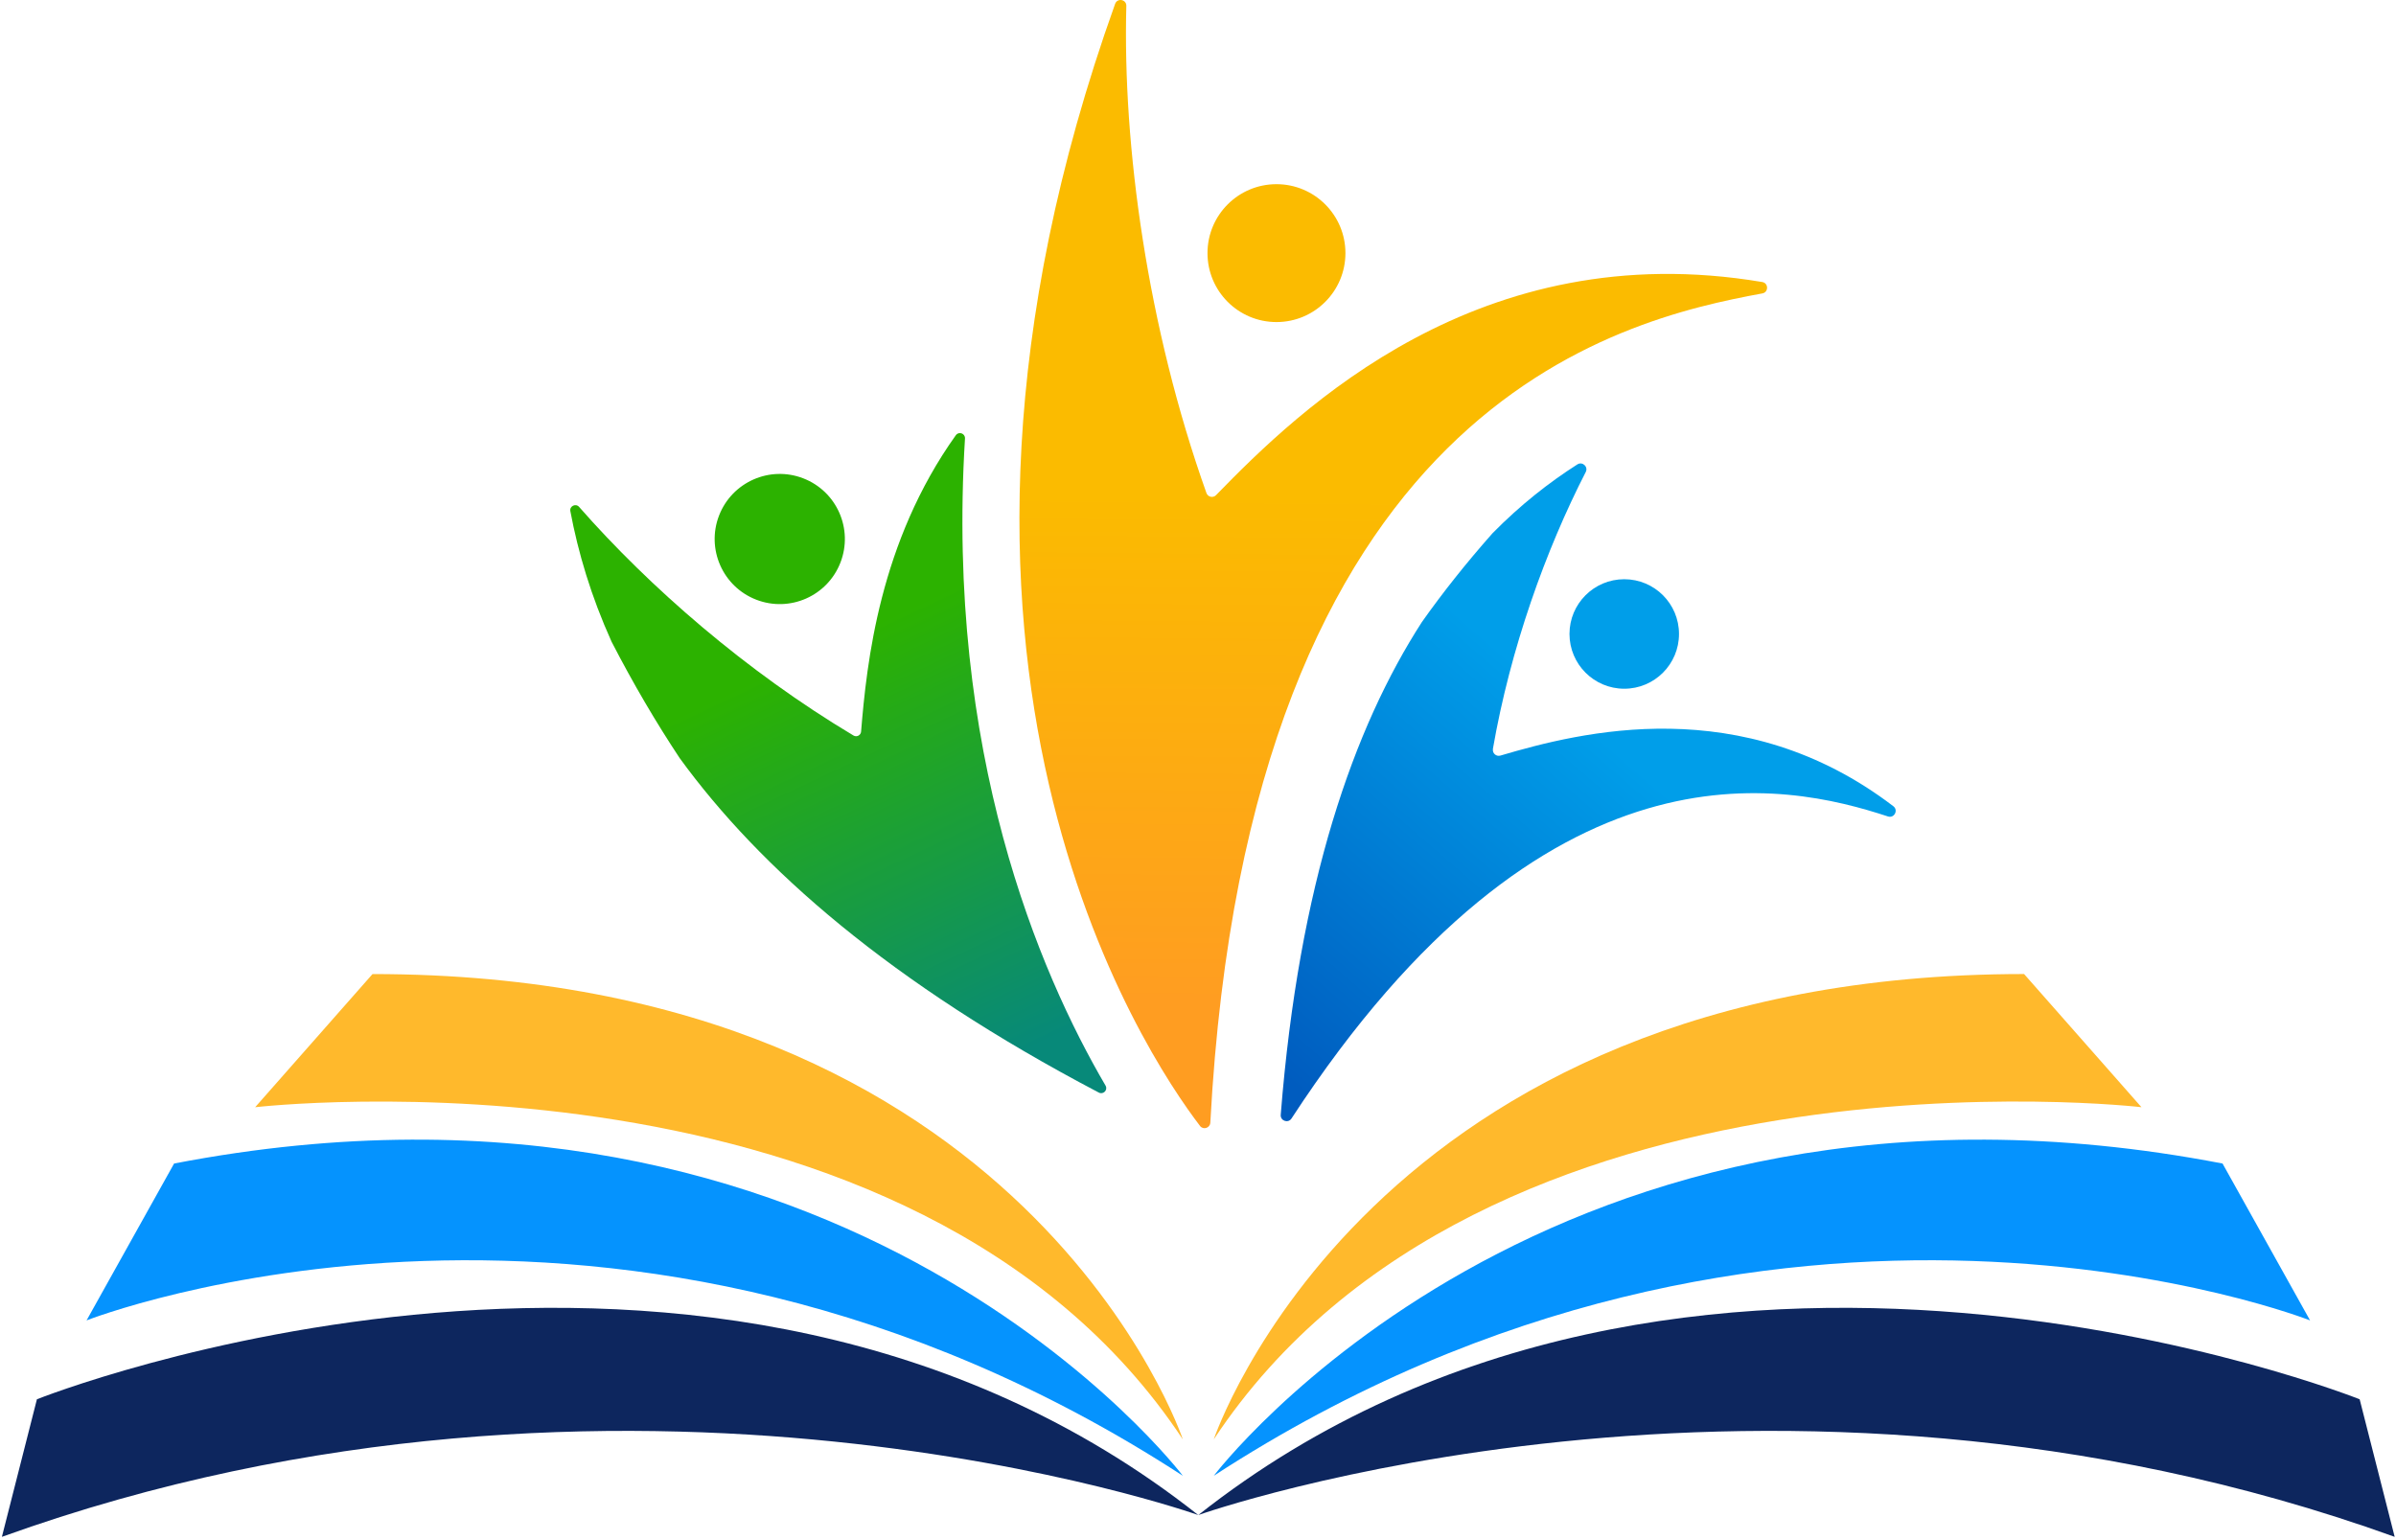
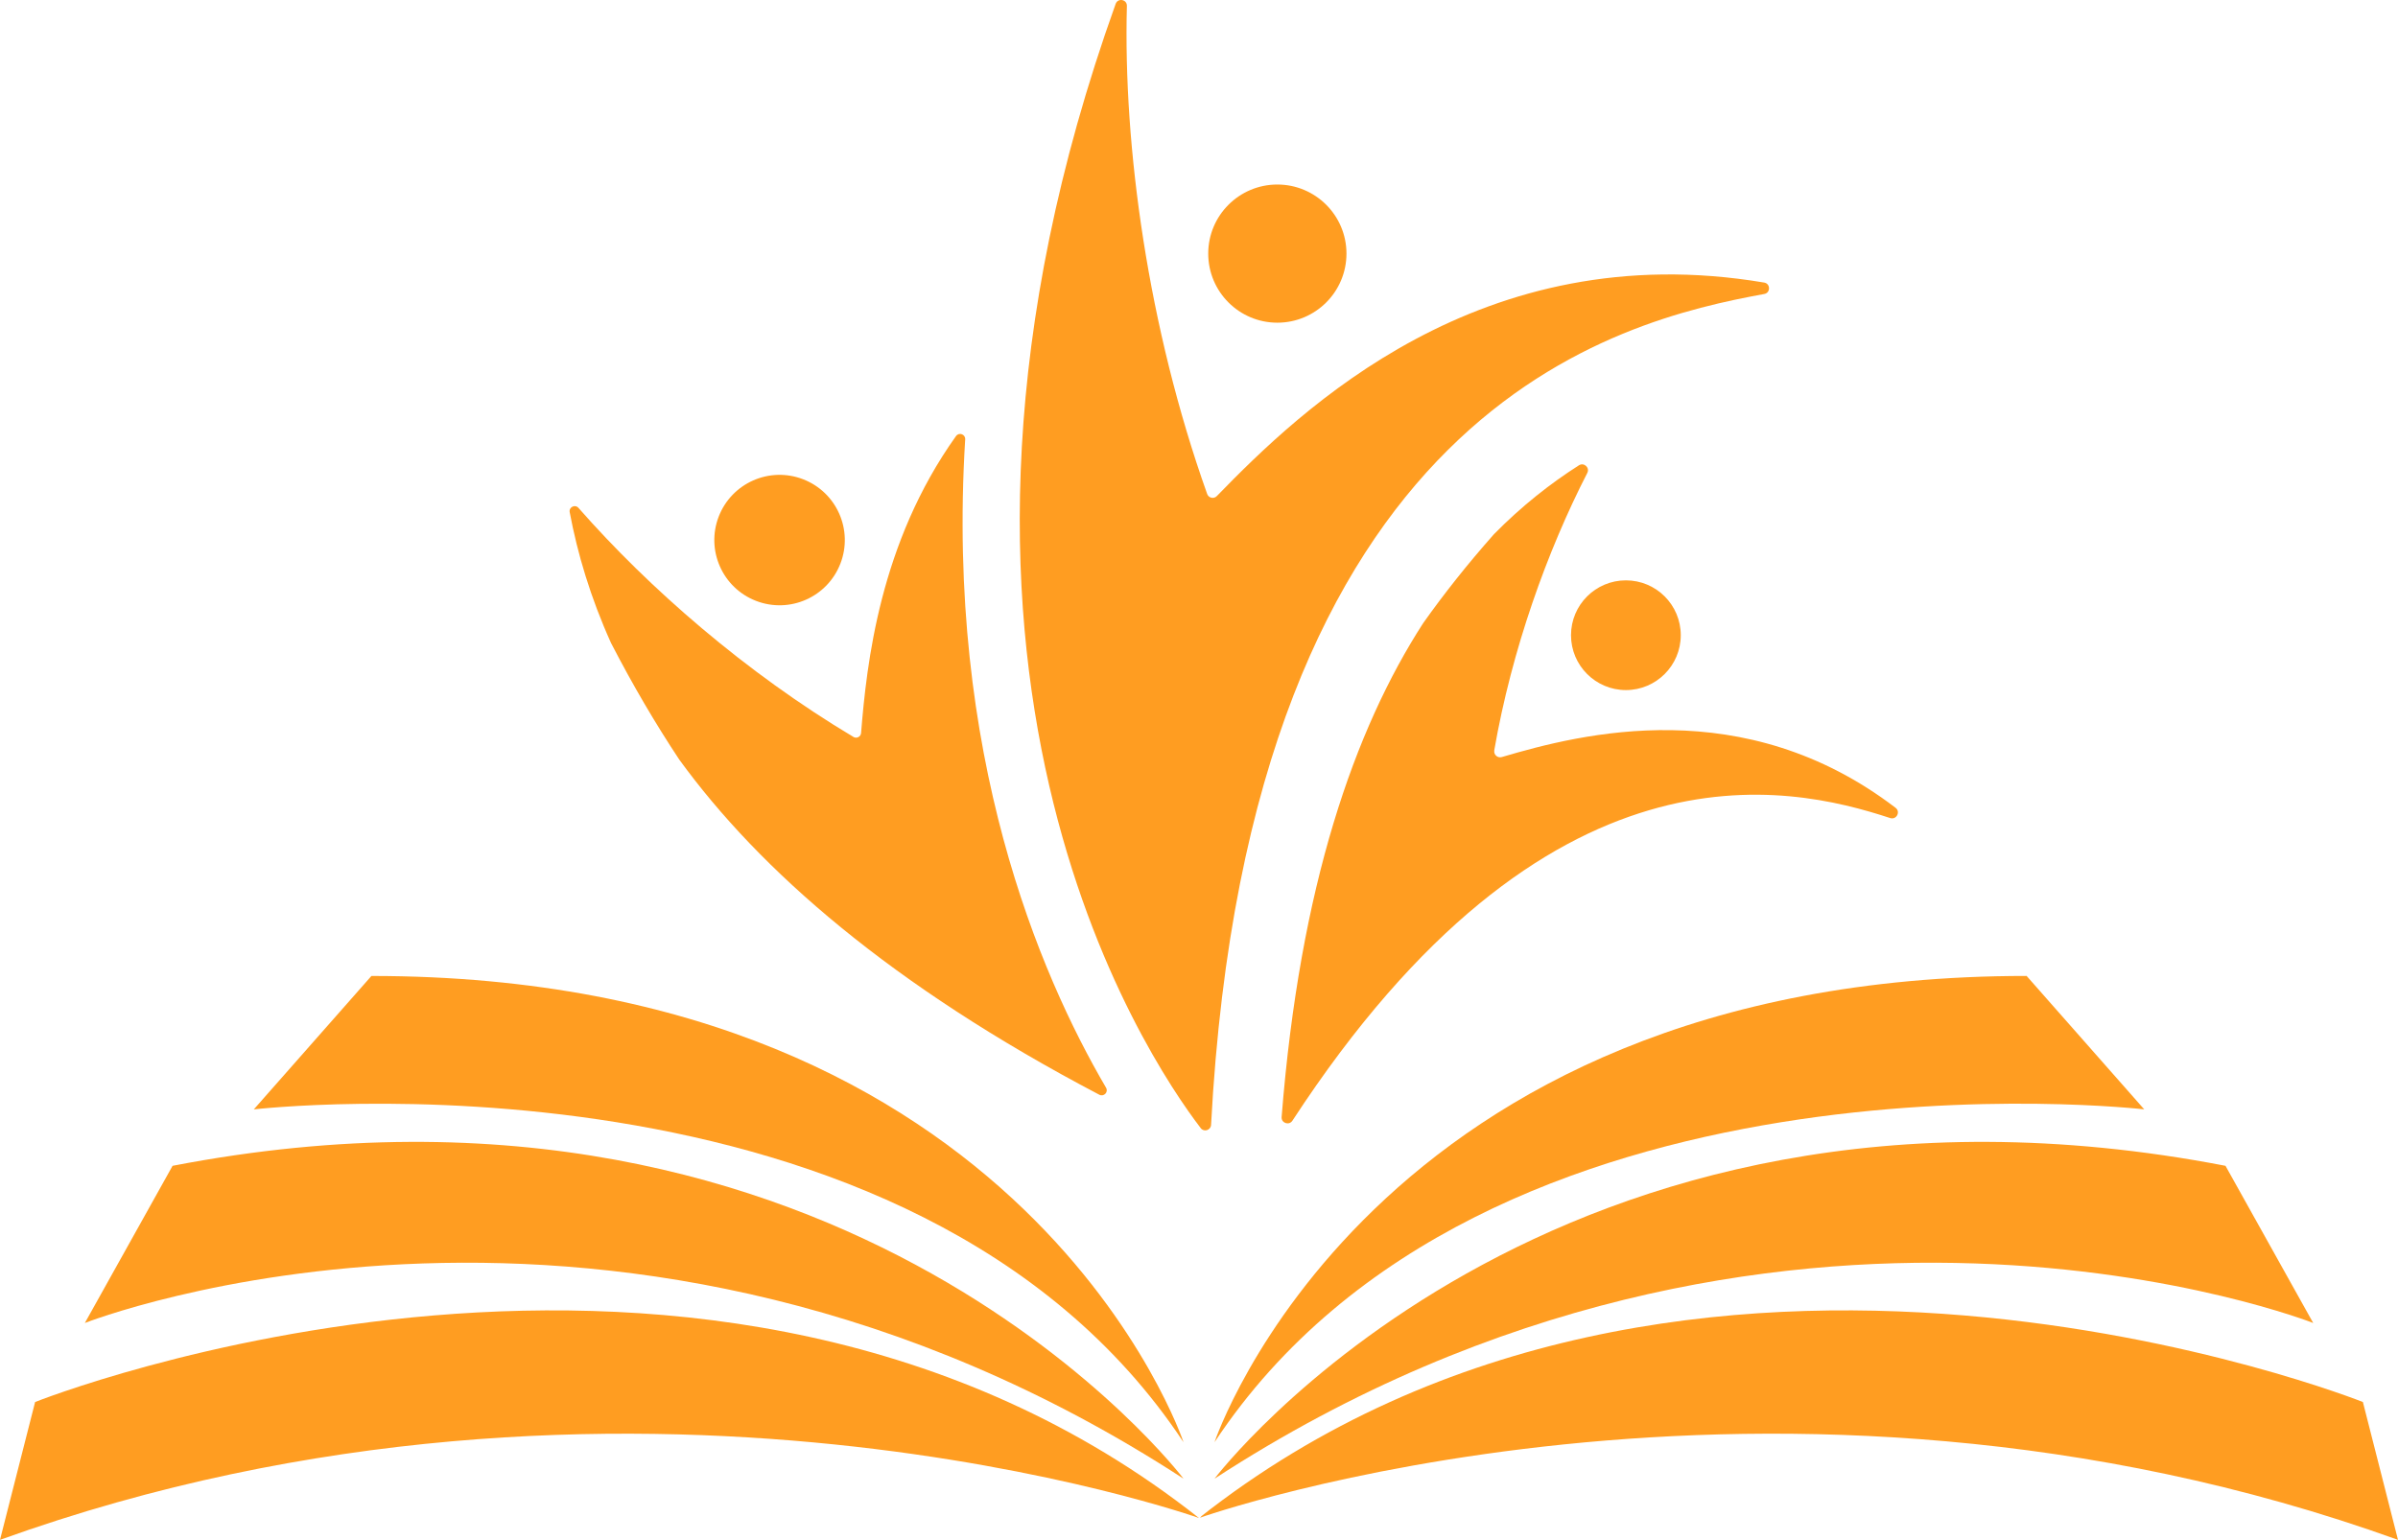
- <svg xmlns="http://www.w3.org/2000/svg" width="797" height="512" viewBox="0 0 797 512" fill="none">
-   <path d="M784.92 465.5C784.92 465.5 560.7 375.99 398.6 504.01C398.6 504.01 588.85 436.42 796.56 511.26L784.91 465.5H784.92Z" fill="#0D265E" />
-   <path d="M768.42 439.26L739.3 387.07C515.08 343.86 403.75 490.95 403.75 490.95C590.79 369.31 768.42 439.26 768.42 439.26Z" fill="#0593FE" />
-   <path d="M712.33 368.33L673.29 324.03C455.48 324.03 403.74 478.84 403.74 478.84C493.72 342.9 712.33 368.33 712.33 368.33Z" fill="#FFB92C" />
-   <path d="M12.28 465.5L0.63 511.26C208.35 436.43 398.59 504.01 398.59 504.01C236.49 375.99 12.27 465.5 12.27 465.5H12.28Z" fill="#0D265E" />
-   <path d="M393.46 490.95C393.46 490.95 282.13 343.86 57.91 387.07L28.79 439.26C28.79 439.26 206.42 369.31 393.46 490.95Z" fill="#0593FE" />
-   <path d="M393.46 478.85C393.46 478.85 341.72 324.04 123.91 324.04L84.87 368.34C84.87 368.34 303.48 342.92 393.46 478.85Z" fill="#FFB92C" />
-   <path d="M399.17 374.56C380.87 350.64 292.77 219.56 370.93 1.29C371.67 -0.77 374.72 -0.22 374.66 1.97C373.42 48.53 381.61 108.69 401.31 164.02C401.79 165.36 403.51 165.74 404.5 164.72C432.38 136.04 492.16 77.96 586.19 93.82C588.31 94.18 588.33 97.23 586.22 97.61C538.43 106.41 415.33 134.78 402.6 373.48C402.5 375.27 400.24 375.98 399.16 374.56H399.17Z" fill="url(#paint0_linear_9_139)" />
-   <path d="M447.54 84.2C447.54 96.87 437.27 107.14 424.6 107.14C411.93 107.14 401.66 96.87 401.66 84.2C401.66 71.53 411.94 61.27 424.6 61.27C437.26 61.27 447.54 71.54 447.54 84.2Z" fill="#FBBB00" />
-   <path d="M558.5 210.9C558.5 220.97 550.34 229.12 540.29 229.12C530.24 229.12 522.07 220.97 522.07 210.9C522.07 200.83 530.23 192.69 540.29 192.69C550.35 192.69 558.5 200.84 558.5 210.9Z" fill="#009EE9" />
-   <path d="M496.59 249.15C502.41 215.69 514.15 182.99 527.48 157.02C528.38 155.26 526.37 153.43 524.7 154.49C515.26 160.5 505.74 167.98 496.52 177.34C496.49 177.37 496.46 177.4 496.43 177.44C487.65 187.36 479.86 197.2 472.99 206.91C450.22 242.2 432.07 294.08 426.02 370.87C425.86 372.88 428.5 373.78 429.6 372.09C514.3 242.31 594.25 260.53 628.01 271.61C630.09 272.29 631.54 269.54 629.8 268.21C579.49 229.78 525.65 243.51 499.09 251.36C497.71 251.77 496.37 250.58 496.61 249.16L496.59 249.15Z" fill="url(#paint1_linear_9_139)" />
-   <path d="M267.2 159.13C278.35 163.44 283.89 175.98 279.57 187.13C275.26 198.28 262.72 203.82 251.56 199.5C240.41 195.19 234.87 182.64 239.19 171.49C243.51 160.35 256.05 154.81 267.2 159.13Z" fill="#2CB200" />
-   <path d="M317.95 144.78C292.57 180.32 288.3 220.4 286.43 243.38C286.33 244.62 284.96 245.32 283.9 244.68C248.18 223.34 216.03 195.29 192.63 168.63C191.51 167.35 189.41 168.36 189.72 170.04C192.29 183.78 196.61 198.35 203.42 213.45C203.44 213.48 203.45 213.52 203.47 213.55C210.69 227.54 218.27 240.4 226.08 252.19C252.7 288.82 296.14 327.06 365.51 363.47C367 364.25 368.6 362.61 367.75 361.15C345.63 323.37 314.57 250.43 320.99 145.86C321.09 144.19 318.93 143.41 317.96 144.78H317.95Z" fill="url(#paint2_linear_9_139)" />
-   <defs>
-     <linearGradient id="paint0_linear_9_139" x1="461.39" y1="363.6" x2="463.61" y2="115.48" gradientUnits="userSpaceOnUse">
-       <stop offset="0.12" stop-color="#FF9D21" />
-       <stop offset="0.8" stop-color="#FBBB00" />
-     </linearGradient>
-     <linearGradient id="paint1_linear_9_139" x1="438.49" y1="368.08" x2="571.56" y2="214.63" gradientUnits="userSpaceOnUse">
-       <stop stop-color="#005CBF" />
-       <stop offset="0.76" stop-color="#009EE9" />
-     </linearGradient>
-     <linearGradient id="paint2_linear_9_139" x1="353.3" y1="372.89" x2="278.3" y2="213.62" gradientUnits="userSpaceOnUse">
-       <stop offset="0.15" stop-color="#078979" />
-       <stop offset="1" stop-color="#2CB200" />
-     </linearGradient>
-   </defs>
+ <svg xmlns="http://www.w3.org/2000/svg" viewBox="-1057.592 23.459 795.929 511.257" width="795.929px" height="511.257px">
+   <g transform="matrix(1, 0, 0, 1, -1771.523, -341.5644)">
+     <path d="M 1498.22 830.52 C 1498.22 830.52 1274 741.01 1111.9 869.03 C 1111.9 869.03 1302.15 801.44 1509.86 876.28 L 1498.21 830.52 L 1498.22 830.52 Z" style="stroke-linecap: round; stroke-width: 4px; paint-order: stroke; fill: rgb(255, 157, 33); stroke: rgb(255, 255, 255);" />
+     <path d="M 1481.72 804.28 L 1452.6 752.09 C 1228.38 708.88 1117.05 855.97 1117.05 855.97 C 1304.09 734.33 1481.72 804.28 1481.72 804.28 Z" style="stroke-linecap: round; stroke-width: 4px; paint-order: stroke; fill: rgb(255, 157, 33); stroke: rgb(255, 255, 255);" />
+     <path d="M 1425.63 733.35 L 1386.59 689.05 C 1168.78 689.05 1117.04 843.86 1117.04 843.86 C 1207.02 707.92 1425.63 733.35 1425.63 733.35 Z" style="stroke-linecap: round; stroke-width: 4px; paint-order: stroke; fill: rgb(255, 157, 33); stroke: rgb(255, 255, 255);" />
+     <path d="M 725.581 830.52 L 713.931 876.28 C 921.651 801.45 1111.89 869.03 1111.89 869.03 C 949.791 741.01 725.571 830.52 725.571 830.52 L 725.581 830.52 Z" style="stroke-linecap: round; stroke-width: 4px; paint-order: stroke; fill: rgb(255, 157, 33); stroke: rgb(255, 255, 255);" />
+     <path d="M 1106.76 855.97 C 1106.76 855.97 995.431 708.88 771.211 752.09 L 742.091 804.28 C 742.091 804.28 919.721 734.33 1106.76 855.97 Z" style="stroke-linecap: round; stroke-width: 4px; paint-order: stroke; fill: rgb(255, 157, 33); stroke: rgb(255, 255, 255);" />
+     <path d="M 1106.76 843.87 C 1106.76 843.87 1055.02 689.06 837.211 689.06 L 798.171 733.36 C 798.171 733.36 1016.78 707.94 1106.76 843.87 Z" style="stroke-linecap: round; stroke-width: 4px; paint-order: stroke; fill: rgb(255, 157, 33); stroke: rgb(255, 255, 255);" />
+     <path d="M 1112.47 739.58 C 1094.17 715.66 1006.07 584.58 1084.23 366.31 C 1084.97 364.25 1088.02 364.8 1087.96 366.99 C 1086.72 413.55 1094.91 473.71 1114.61 529.04 C 1115.09 530.38 1116.81 530.76 1117.8 529.74 C 1145.68 501.06 1205.46 442.98 1299.49 458.84 C 1301.61 459.2 1301.63 462.25 1299.52 462.63 C 1251.73 471.43 1128.63 499.8 1115.9 738.5 C 1115.8 740.29 1113.54 741 1112.46 739.58 L 1112.47 739.58 Z" style="stroke-linecap: round; stroke-width: 4px; paint-order: stroke; fill: rgb(255, 157, 33); stroke: rgb(255, 255, 255);" />
+     <path d="M 1160.84 449.22 C 1160.84 461.89 1150.57 472.16 1137.9 472.16 C 1125.23 472.16 1114.96 461.89 1114.96 449.22 C 1114.96 436.55 1125.24 426.29 1137.9 426.29 C 1150.56 426.29 1160.84 436.56 1160.84 449.22 Z" style="stroke-linecap: round; stroke-width: 4px; paint-order: stroke; fill: rgb(255, 157, 33); stroke: rgb(255, 255, 255);" />
+     <path d="M 1271.8 575.92 C 1271.8 585.99 1263.64 594.14 1253.59 594.14 C 1243.54 594.14 1235.37 585.99 1235.37 575.92 C 1235.37 565.85 1243.53 557.71 1253.59 557.71 C 1263.65 557.71 1271.8 565.86 1271.8 575.92 Z" style="stroke-linecap: round; stroke-width: 4px; paint-order: stroke; fill: rgb(255, 157, 33); stroke: rgb(255, 255, 255);" />
+     <path d="M 1209.89 614.17 C 1215.71 580.71 1227.45 548.01 1240.78 522.04 C 1241.68 520.28 1239.67 518.45 1238 519.51 C 1228.56 525.52 1219.04 533 1209.82 542.36 C 1209.79 542.39 1209.76 542.42 1209.73 542.46 C 1200.95 552.38 1193.16 562.22 1186.29 571.93 C 1163.52 607.22 1145.37 659.1 1139.32 735.89 C 1139.16 737.9 1141.8 738.8 1142.9 737.11 C 1227.6 607.33 1307.55 625.55 1341.31 636.63 C 1343.39 637.31 1344.84 634.56 1343.1 633.23 C 1292.79 594.8 1238.95 608.53 1212.39 616.38 C 1211.01 616.79 1209.67 615.6 1209.91 614.18 L 1209.89 614.17 Z" style="stroke-linecap: round; stroke-width: 4px; paint-order: stroke; fill: rgb(255, 157, 33); stroke: rgb(255, 255, 255);" />
+     <path d="M 980.501 524.15 C 991.651 528.46 997.191 541 992.871 552.15 C 988.561 563.3 976.021 568.84 964.861 564.52 C 953.711 560.21 948.171 547.66 952.491 536.51 C 956.811 525.37 969.351 519.83 980.501 524.15 Z" style="stroke-linecap: round; stroke-width: 4px; paint-order: stroke; fill: rgb(255, 157, 33); stroke: rgb(255, 255, 255);" />
+     <path d="M 1031.25 509.8 C 1005.87 545.34 1001.6 585.42 999.731 608.4 C 999.631 609.64 998.261 610.34 997.201 609.7 C 961.481 588.36 929.331 560.31 905.931 533.65 C 904.811 532.37 902.711 533.38 903.021 535.06 C 905.591 548.8 909.911 563.37 916.721 578.47 C 916.741 578.5 916.751 578.54 916.771 578.57 C 923.991 592.56 931.571 605.42 939.381 617.21 C 966.001 653.84 1009.44 692.08 1078.81 728.49 C 1080.3 729.27 1081.9 727.63 1081.05 726.17 C 1058.93 688.39 1027.87 615.45 1034.29 510.88 C 1034.39 509.21 1032.23 508.43 1031.26 509.8 L 1031.25 509.8 Z" style="stroke-linecap: round; stroke-width: 4px; paint-order: stroke; fill: rgb(255, 157, 33); stroke: rgb(255, 255, 255);" />
+   </g>
</svg>
